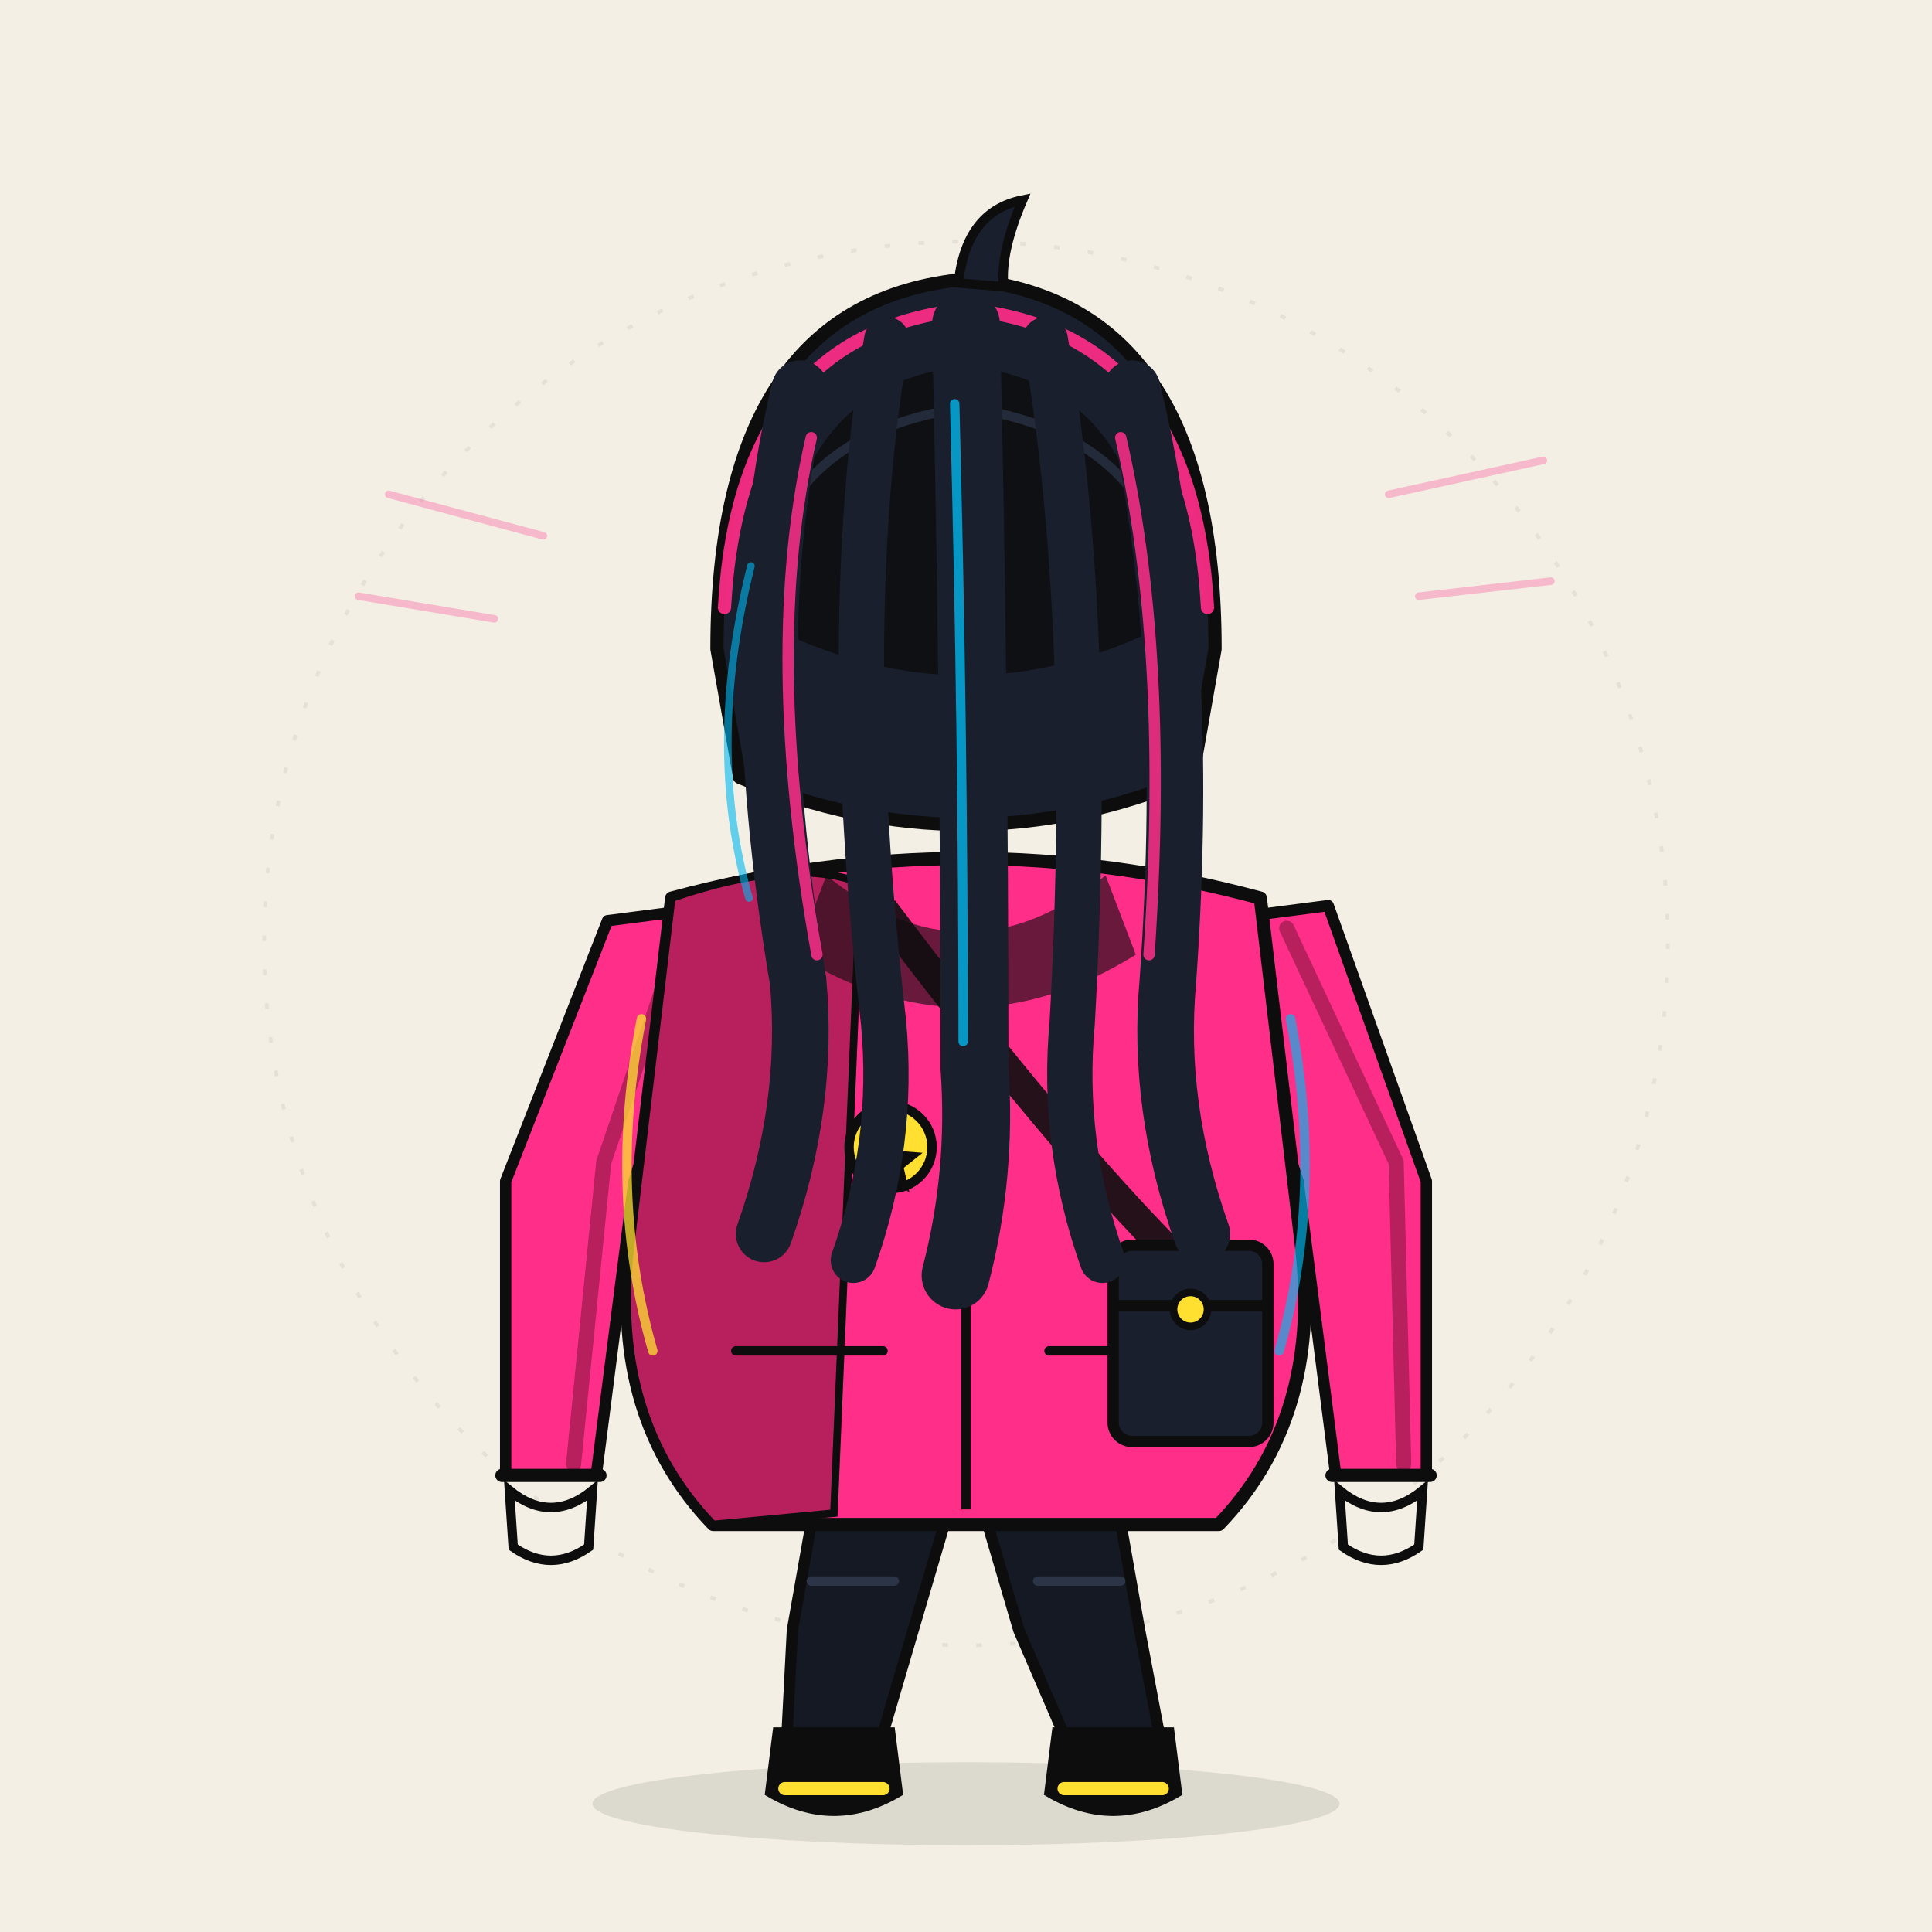
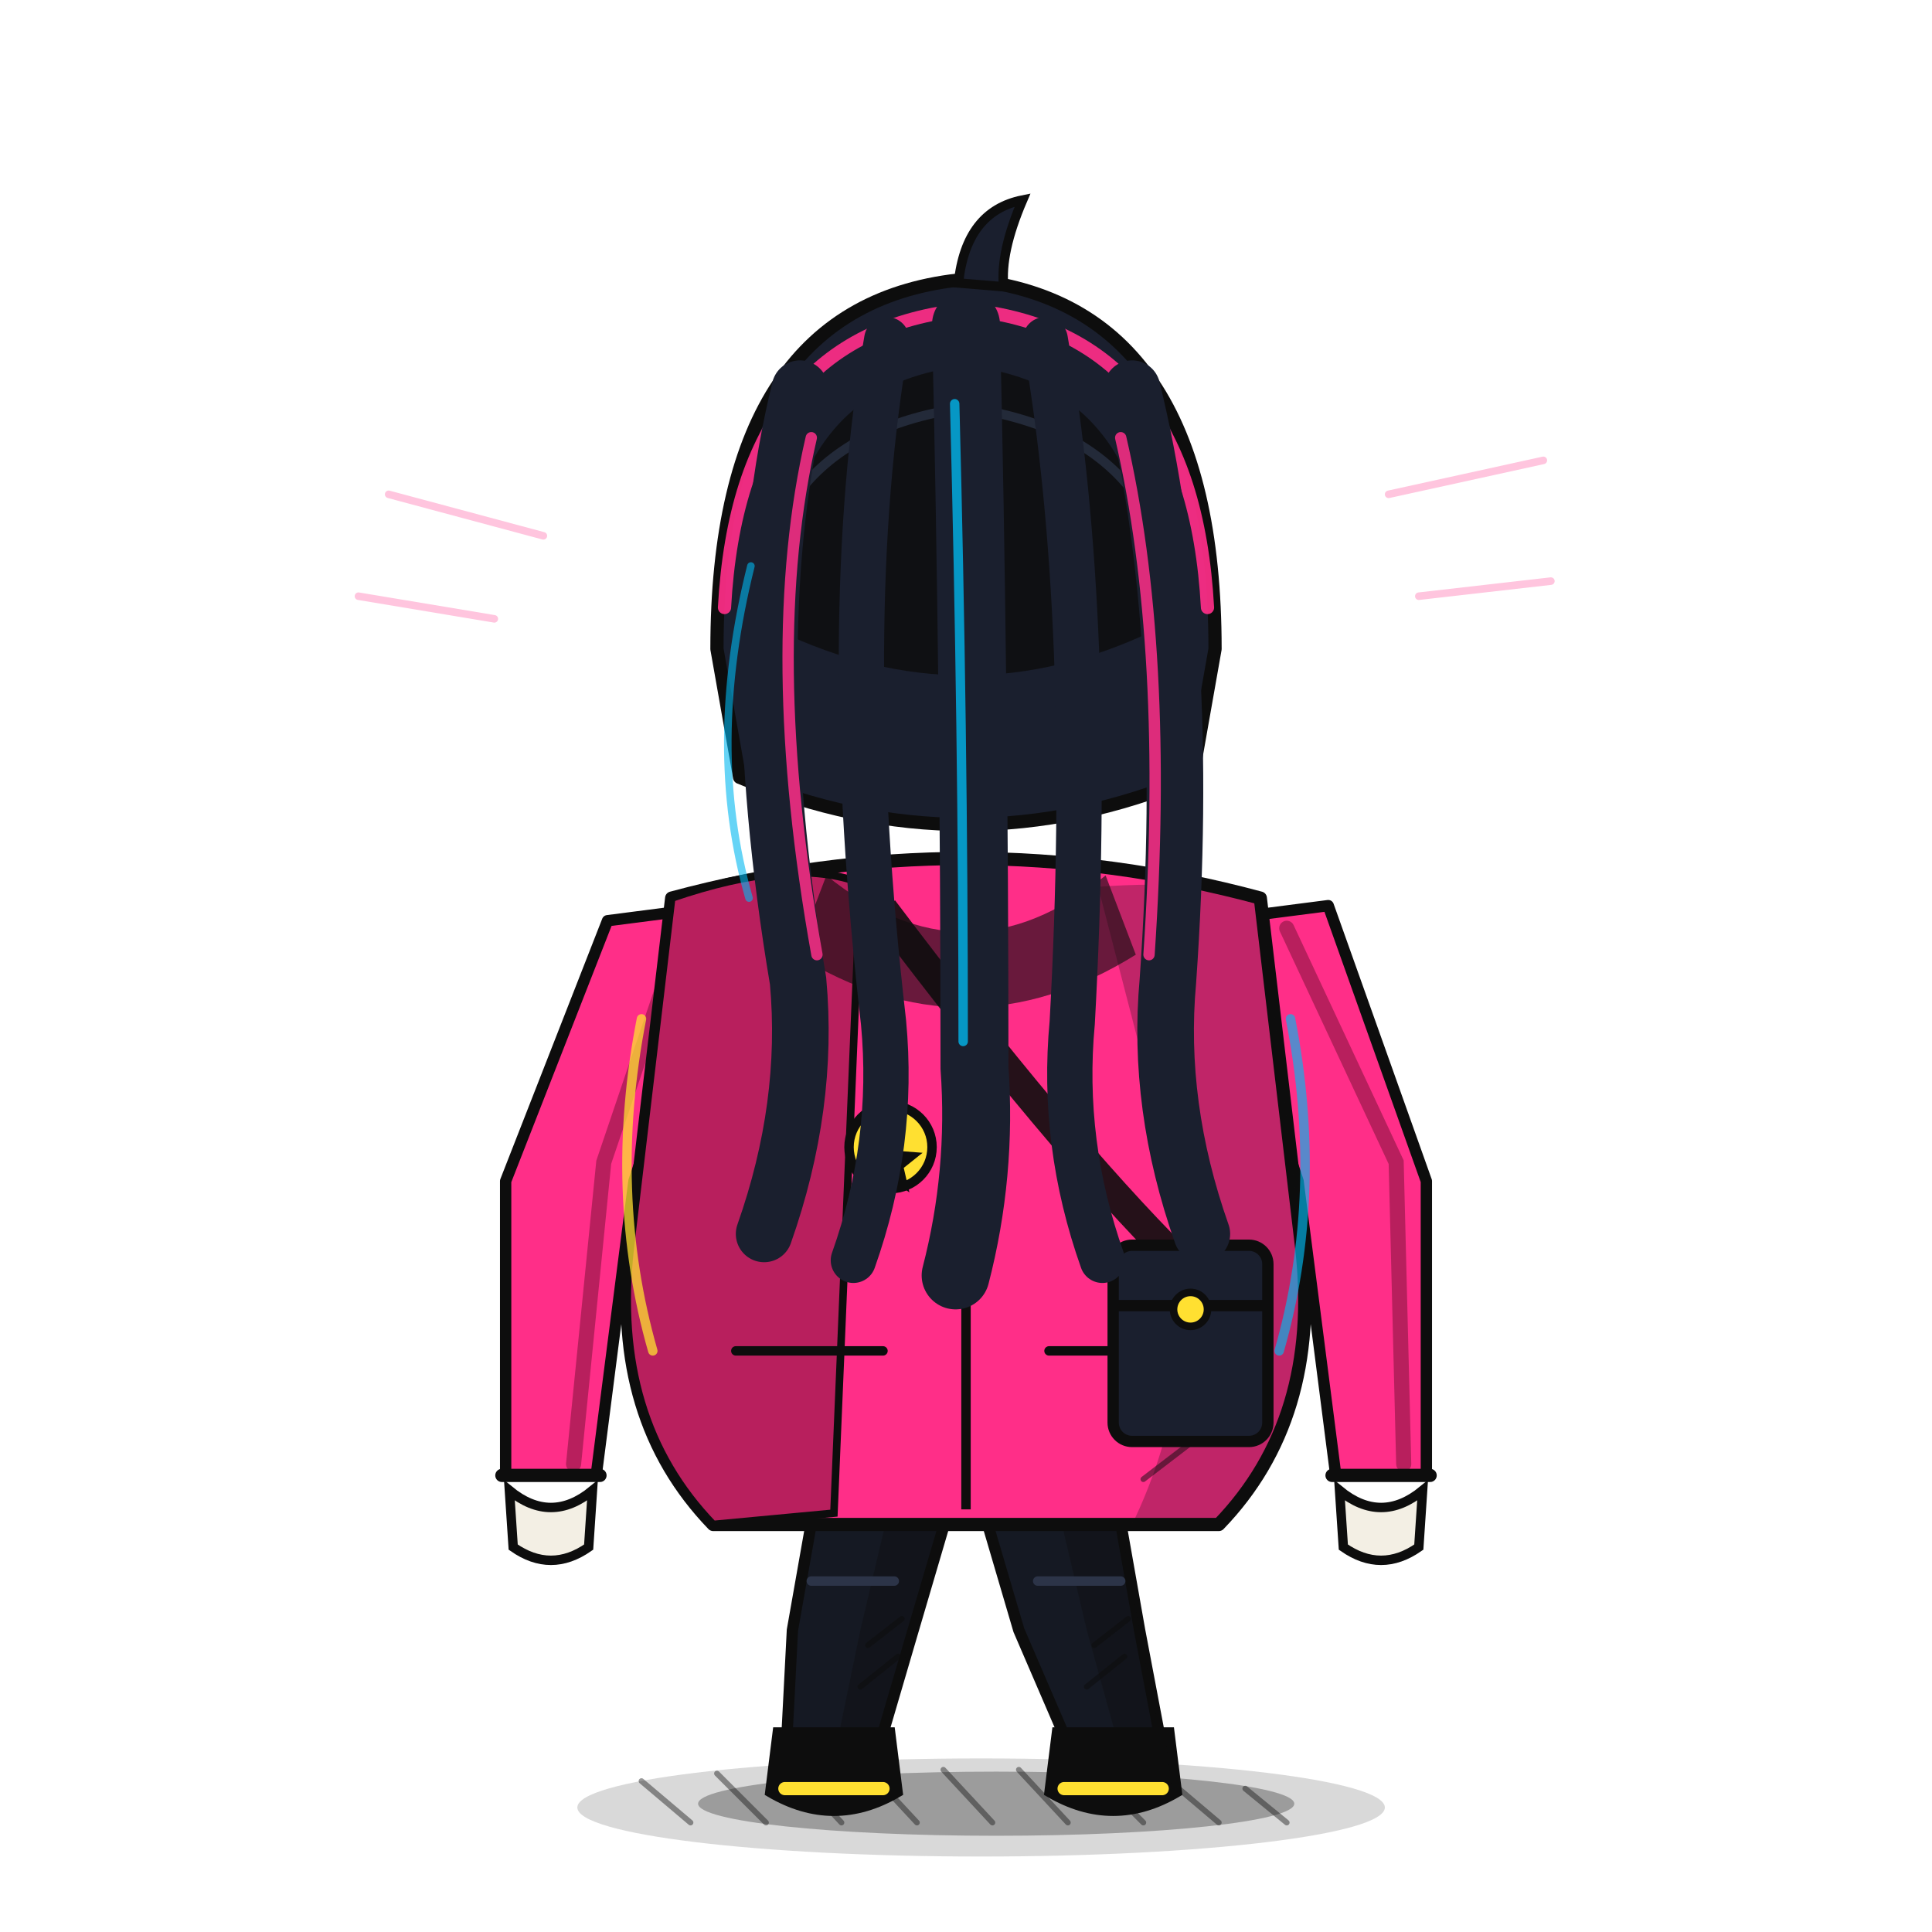
<svg xmlns="http://www.w3.org/2000/svg" viewBox="0 0 1024 1024" width="1024" height="1024" role="img" aria-label="crew-01 idle frame 2 - inhale">
-   <rect width="1024" height="1024" fill="#f3efe4" />
-   <circle cx="512" cy="500" r="372" fill="none" stroke="#0d0d0d" stroke-opacity="0.06" stroke-width="2" stroke-dasharray="3 15" />
  <path d="M 206 262 L 288 284 M 190 316 L 262 328 M 736 262 L 818 244 M 752 316 L 822 308" stroke="#ff2e88" stroke-width="4" stroke-linecap="round" opacity="0.28" />
-   <ellipse cx="512" cy="956" rx="198" ry="22" fill="#0d0d0d" opacity="0.1" />
+   <g data-layer="cel-shadow">
+     <ellipse cx="520" cy="958" rx="214" ry="26" fill="#0d0d0d" opacity="0.16" />
+     <ellipse cx="528" cy="956" rx="158" ry="17" fill="#0d0d0d" opacity="0.3" />
+   </g>
+   <g data-layer="graphite-shadow" fill="none" stroke="#0d0d0d" stroke-opacity="0.42" stroke-width="3" stroke-linecap="round">
+     <path d="M 340 944 l 26 22 M 380 940 l 26 26 M 420 938 l 26 28 M 460 938 l 26 28 M 500 938 l 26 28 M 540 938 l 26 28 M 580 940 l 26 26 M 620 944 l 26 22 M 660 948 l 22 18" />
+   </g>
  <g>
    <path d="M 432 796 L 504 796 L 484 864 L 467 922 L 417 922 L 420 864 Z" fill="#151923" stroke="#0d0d0d" stroke-width="6" stroke-linejoin="round" />
+     <path d="M 472 796 L 504 796 L 484 864 L 467 922 L 444 922 L 456 864 Z" fill="#0d0d0d" opacity="0.34" />
    <path d="M 430 838 l 44 0" stroke="#2c3448" stroke-width="5" stroke-linecap="round" />
+     <path d="M 460 872 l 18 -14 M 456 894 l 20 -16" stroke="#0d0d0d" stroke-opacity="0.55" stroke-width="3" stroke-linecap="round" fill="none" />
    <path d="M 412 918 L 472 918 L 476 950 Q 442 970 408 950 Z" fill="#0d0d0d" stroke="#0d0d0d" stroke-width="5" />
    <path d="M 416 948 h 52" stroke="#ffe031" stroke-width="7" stroke-linecap="round" />
  </g>
  <g>
    <path d="M 520 796 L 592 796 L 604 864 L 615 922 L 565 922 L 540 864 Z" fill="#151923" stroke="#0d0d0d" stroke-width="6" stroke-linejoin="round" />
+     <path d="M 560 796 L 592 796 L 604 864 L 615 922 L 592 922 L 576 864 Z" fill="#0d0d0d" opacity="0.34" />
    <path d="M 550 838 l 44 0" stroke="#2c3448" stroke-width="5" stroke-linecap="round" />
+     <path d="M 580 872 l 18 -14 M 576 894 l 20 -16" stroke="#0d0d0d" stroke-opacity="0.55" stroke-width="3" stroke-linecap="round" fill="none" />
    <path d="M 560 918 L 620 918 L 624 950 Q 590 970 556 950 Z" fill="#0d0d0d" stroke="#0d0d0d" stroke-width="5" />
    <path d="M 564 948 h 52" stroke="#ffe031" stroke-width="7" stroke-linecap="round" />
  </g>
  <g>
    <path d="M 322 488 L 384 480 L 336 626 L 316 782 L 268 782 L 268 626 Z" fill="#ff2e88" stroke="#0d0d0d" stroke-width="6" stroke-linejoin="round" />
    <path d="M 362 492 L 320 616 L 304 776" fill="none" stroke="#b81f5d" stroke-width="8" stroke-linecap="round" />
    <path d="M 266 782 L 318 782" stroke="#0d0d0d" stroke-width="7" stroke-linecap="round" />
    <path d="M 270 790 q 22 18 44 0 l -2 30 q -20 14 -40 0 z" fill="#f3efe4" stroke="#0d0d0d" stroke-width="5" />
  </g>
  <g>
    <path d="M 642 488 L 704 480 L 756 626 L 756 782 L 708 782 L 688 626 Z" fill="#ff2e88" stroke="#0d0d0d" stroke-width="6" stroke-linejoin="round" />
    <path d="M 682 492 L 740 616 L 744 776" fill="none" stroke="#b81f5d" stroke-width="8" stroke-linecap="round" />
    <path d="M 706 782 L 758 782" stroke="#0d0d0d" stroke-width="7" stroke-linecap="round" />
    <path d="M 710 790 q 22 18 44 0 l -2 30 q -20 14 -40 0 z" fill="#f3efe4" stroke="#0d0d0d" stroke-width="5" />
  </g>
  <g>
    <path d="M 356 476 Q 512 434 668 476 L 690 662 Q 700 752 646 808 L 378 808 Q 324 752 334 662 Z" fill="#ff2e88" stroke="#0d0d0d" stroke-width="7" stroke-linejoin="round" />
    <path d="M 356 476 Q 420 454 456 468 L 442 802 L 378 808 Q 324 752 334 662 Z" fill="#b81f5d" stroke="#0d0d0d" stroke-width="4" />
    <path d="M 438 464 Q 512 524 586 464 L 602 506 Q 512 562 422 506 Z" fill="#0d0d0d" opacity="0.62" />
+     <path d="M 582 470 Q 640 466 668 476 L 690 662 Q 700 752 646 808 L 600 808 Q 636 734 626 640 Z" fill="#0d0d0d" opacity="0.26" />
+     <path d="M 604 720 l 28 -22 M 600 752 l 36 -28 M 606 784 l 34 -26" stroke="#0d0d0d" stroke-opacity="0.5" stroke-width="3" stroke-linecap="round" fill="none" />
    <path d="M 512 520 L 512 800" stroke="#0d0d0d" stroke-width="5" />
    <path d="M 390 716 h 78 m 88 0 h 78" stroke="#0d0d0d" stroke-width="5" stroke-linecap="round" />
    <path d="M 468 482 Q 560 604 624 668" fill="none" stroke="#0d0d0d" stroke-width="16" opacity="0.9" />
    <rect x="590" y="660" width="82" height="104" rx="10" fill="#1a1f2e" stroke="#0d0d0d" stroke-width="6" />
    <path d="M 590 692 h 82" stroke="#0d0d0d" stroke-width="6" />
    <circle cx="631" cy="694" r="9" fill="#ffe031" stroke="#0d0d0d" stroke-width="4" />
    <circle cx="472" cy="608" r="22" fill="#ffe031" stroke="#0d0d0d" stroke-width="5" />
    <path d="M 472 598 l 4 12 13 1 -10 8 3 13 -10 -7 -10 7 3 -13 -10 -8 13 -1 z" fill="#0d0d0d" />
    <path d="M 340 540 q -18 92 6 176" fill="none" stroke="#ffe031" stroke-width="5" stroke-linecap="round" opacity="0.75" />
    <path d="M 684 540 q 18 92 -6 176" fill="none" stroke="#00b8f0" stroke-width="5" stroke-linecap="round" opacity="0.65" />
  </g>
  <g transform="rotate(0 512 416)">
    <path d="M 380 344 Q 380 160 512 148 Q 644 160 644 344 L 632 412 Q 512 462 392 412 Z" fill="#1a1f2e" stroke="#0d0d0d" stroke-width="7" stroke-linejoin="round" />
    <path d="M 508 150 q 4 -38 34 -44 q -12 28 -10 46 z" fill="#1a1f2e" stroke="#0d0d0d" stroke-width="5" />
    <path d="M 412 334 Q 412 204 512 194 Q 612 204 612 334 Q 512 382 412 334 Z" fill="#0d0d0d" opacity="0.8" />
    <path d="M 384 322 Q 392 176 512 164 Q 632 176 640 322" fill="none" stroke="#ff2e88" stroke-width="7" stroke-linecap="round" opacity="0.92" />
    <path d="M 400 350 Q 396 232 512 216 Q 628 232 624 350" fill="none" stroke="#2c3448" stroke-width="5" opacity="0.7" />
    <path d="M 424 206 Q 392 336 423 520 Q 429 586 405 654" fill="none" stroke="#1a1f2e" stroke-width="30" stroke-linecap="round" />
    <path d="M 470 180 Q 444 330 468.3 542 Q 474.3 606 452.3 668" fill="none" stroke="#1a1f2e" stroke-width="24" stroke-linecap="round" />
    <path d="M 512 172 Q 516.5 366 516.5 566 Q 520.5 622 506.5 676" fill="none" stroke="#1a1f2e" stroke-width="36" stroke-linecap="round" />
    <path d="M 554 180 Q 580 330 568.3 542 Q 562.3 606 584.3 668" fill="none" stroke="#1a1f2e" stroke-width="24" stroke-linecap="round" />
    <path d="M 600 206 Q 632 336 619 520 Q 613 586 637 654" fill="none" stroke="#1a1f2e" stroke-width="30" stroke-linecap="round" />
    <path d="M 430 232 Q 404 344 433 506" fill="none" stroke="#ff2e88" stroke-width="6" stroke-linecap="round" opacity="0.85" />
    <path d="M 506 214 Q 510.5 386 510.5 552" fill="none" stroke="#00b8f0" stroke-width="5" stroke-linecap="round" opacity="0.78" />
    <path d="M 594 232 Q 620 344 609 506" fill="none" stroke="#ff2e88" stroke-width="6" stroke-linecap="round" opacity="0.85" />
    <path d="M 398 300 Q 374 396 397 476" fill="none" stroke="#00b8f0" stroke-width="4" stroke-linecap="round" opacity="0.6" />
  </g>
</svg>
